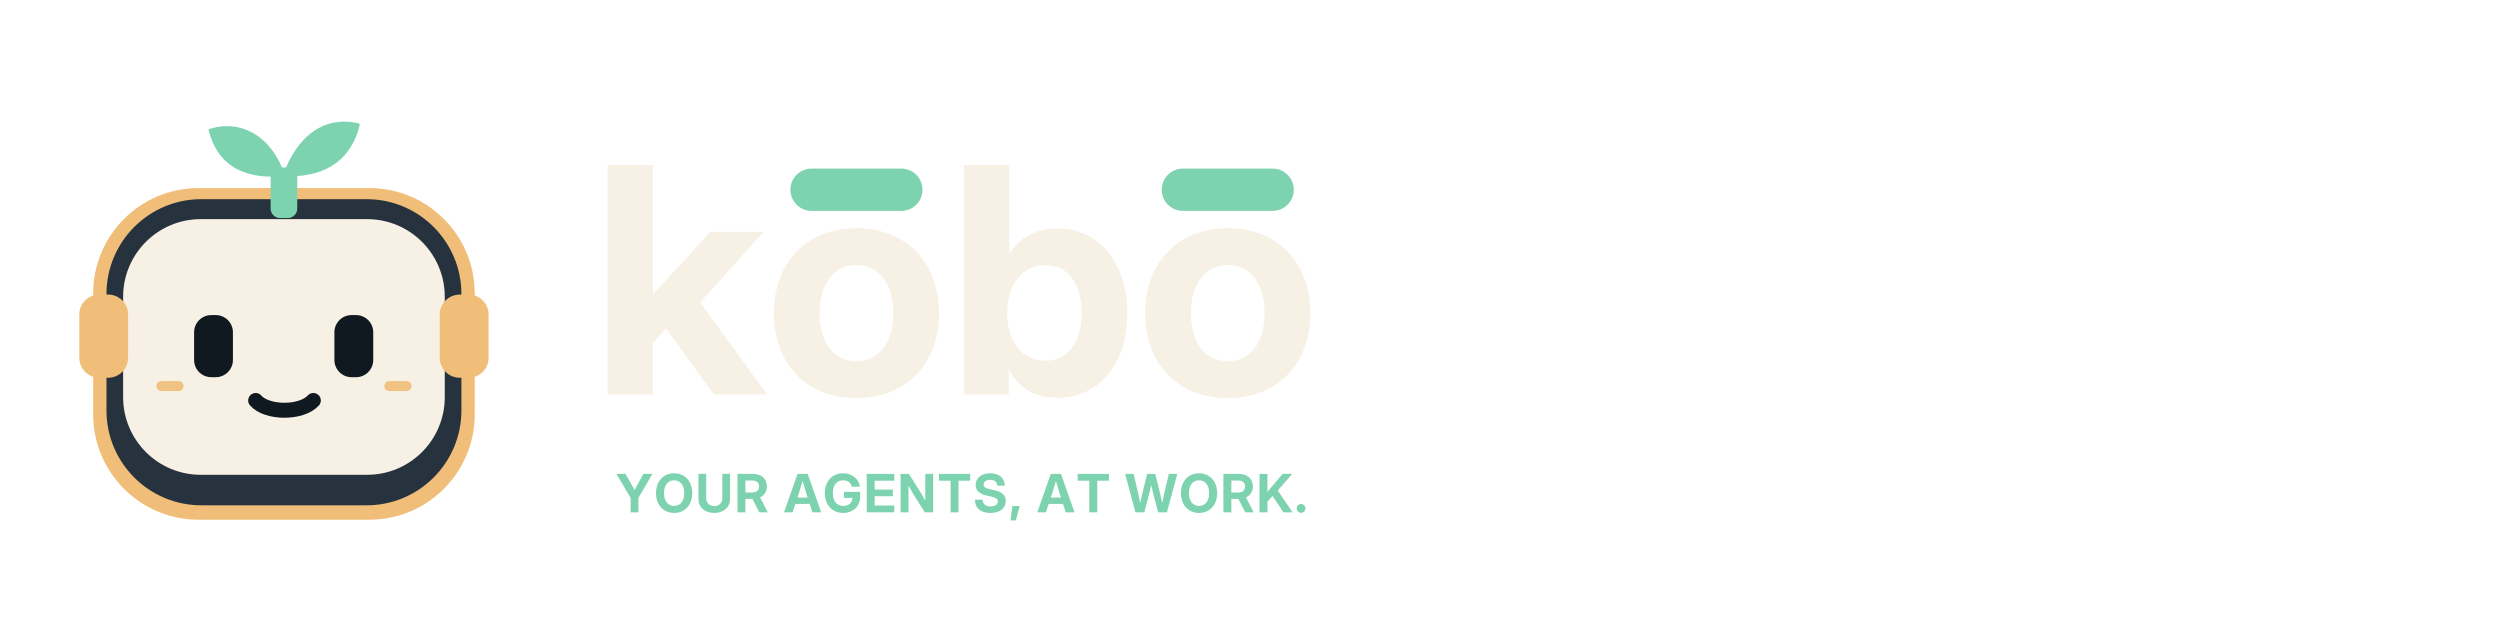
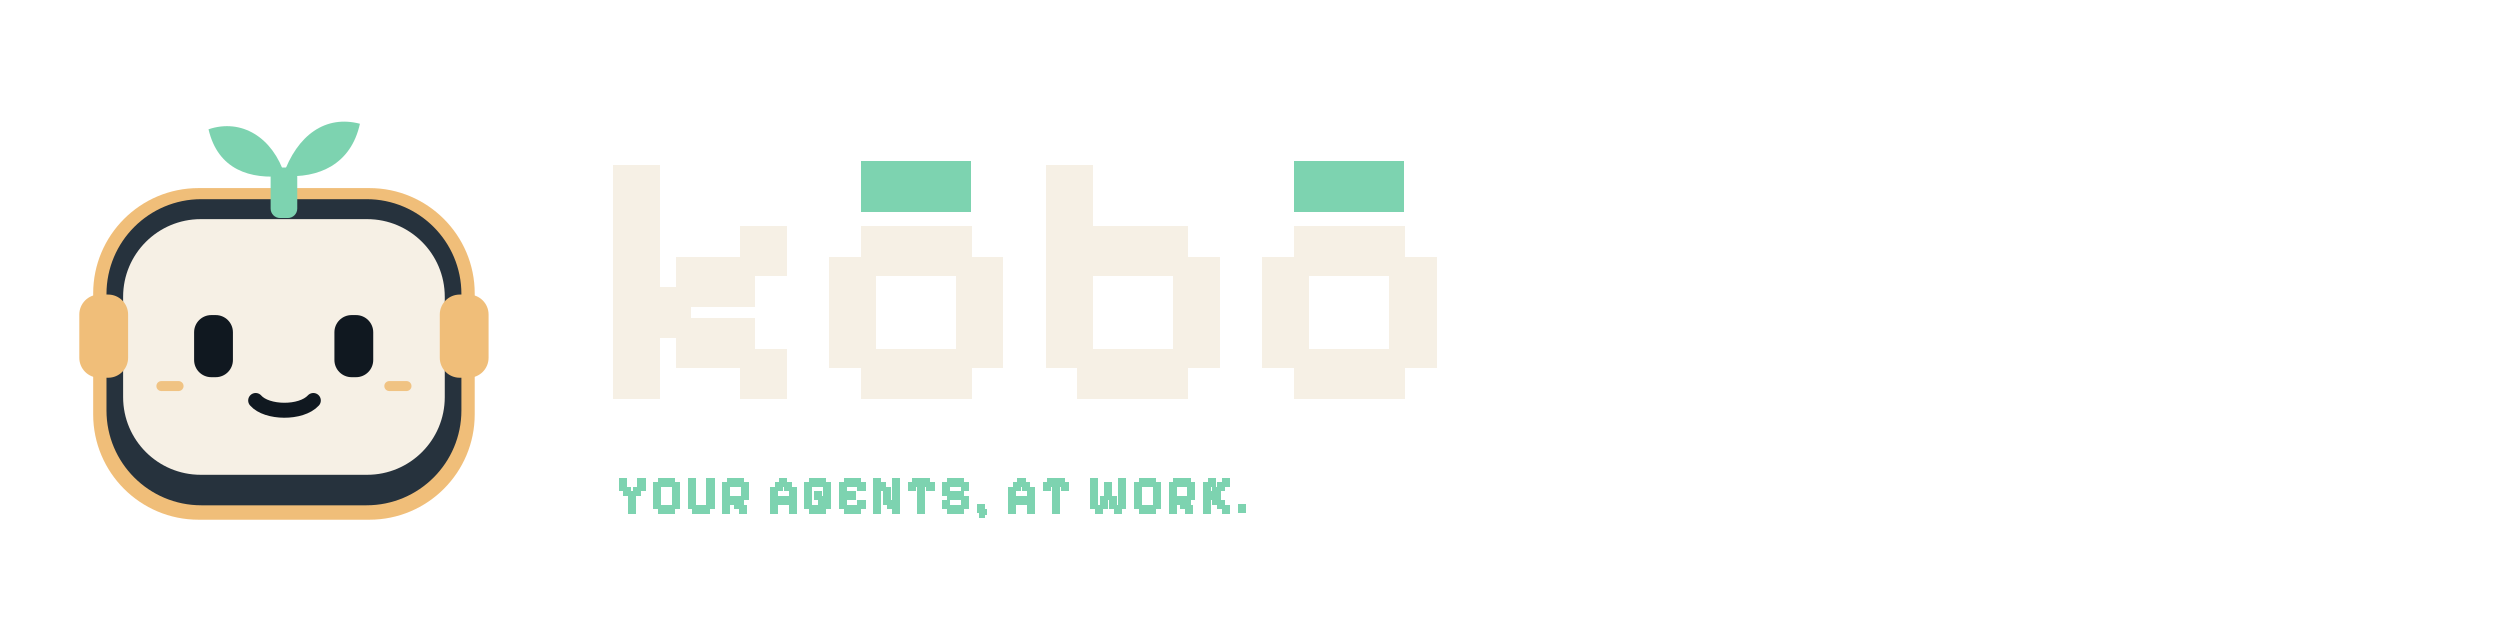
<svg xmlns="http://www.w3.org/2000/svg" width="1420" height="360" viewBox="0 0 1420 360">
  <g transform="translate(0,18) scale(.315)">
    <g>
      <rect x="168" y="282" width="688" height="598" rx="190" fill="#F0BE79" />
      <rect x="192" y="302" width="640" height="552" rx="171" fill="#26323D" />
      <rect x="222" y="338" width="580" height="461" rx="140" fill="#F6F0E5" />
      <rect x="143" y="474" width="88" height="150" rx="36" fill="#F0BE79" />
      <rect x="793" y="474" width="88" height="150" rx="36" fill="#F0BE79" />
      <rect x="488" y="245" width="48" height="91" rx="17" fill="#7DD3B0" />
      <path d="M514 260 C451 267 393 249 376 176 C435 156 492 190 514 260 Z" fill="#7DD3B0" />
      <path d="M510 260 C575 265 633 239 649 166 C588 150 536 185 510 260 Z" fill="#7DD3B0" />
      <rect x="350" y="511" width="70" height="112" rx="31" fill="#101820" />
      <rect x="603" y="511" width="70" height="112" rx="31" fill="#101820" />
      <path d="M461 665 C481 688 543 689 565 665" fill="none" stroke="#101820" stroke-width="27" stroke-linecap="round" />
      <rect x="282" y="630" width="49" height="18" rx="9" fill="#F0BE79" opacity=".9" />
      <rect x="693" y="630" width="49" height="18" rx="9" fill="#F0BE79" opacity=".9" />
    </g>
  </g>
-   <path d="M345.09 224L370.87 224L370.87 194.72L378.30 186.50L405.48 224L435.64 224L397.62 171.73L433.72 131.70L403.47 131.70L371.14 167.01L370.87 167.01L370.87 93.77L345.09 93.77Z" fill="#F6F0E5" />
-   <path d="M486.42 226.10C514.48 226.10 533.35 206.87 533.35 177.94C533.35 149.01 514.48 129.61 486.42 129.61C458.45 129.61 439.57 149.01 439.57 177.94C439.57 206.87 458.45 226.10 486.42 226.10ZM486.42 205.21C473.92 205.21 465.53 195.07 465.53 177.94C465.53 160.72 474.01 150.49 486.42 150.49C498.92 150.49 507.40 160.72 507.40 177.94C507.40 195.07 499.01 205.21 486.42 205.21Z" fill="#F6F0E5" />
-   <path d="M600.39 225.92C624.51 225.92 640.33 206.69 640.33 177.76C640.33 149.45 624.17 129.78 600.57 129.78C588.59 129.78 579.33 134.50 573.38 144.46L573.30 144.46L573.30 93.77L547.51 93.77L547.51 224L572.95 224L572.95 209.84L573.04 209.84C578.37 220.59 588.24 225.92 600.39 225.92ZM593.75 204.95C580.73 204.95 572.07 194.28 572.07 177.76C572.07 161.33 580.73 150.58 593.75 150.58C606.25 150.58 614.38 160.46 614.38 177.76C614.38 195.07 606.25 204.95 593.75 204.95Z" fill="#F6F0E5" />
-   <path d="M697.32 226.10C725.38 226.10 744.26 206.87 744.26 177.94C744.26 149.01 725.38 129.61 697.32 129.61C669.35 129.61 650.47 149.01 650.47 177.94C650.47 206.87 669.35 226.10 697.32 226.10ZM697.32 205.21C684.82 205.21 676.43 195.07 676.43 177.94C676.43 160.72 684.91 150.49 697.32 150.49C709.82 150.49 718.30 160.72 718.30 177.94C718.30 195.07 709.91 205.21 697.32 205.21Z" fill="#F6F0E5" />
-   <rect x="448.95" y="95.77" width="75.03" height="24" rx="12" fill="#7DD3B0" />
-   <rect x="659.85" y="95.77" width="75.03" height="24" rx="12" fill="#7DD3B0" />
-   <path d="M561 0H861V557L1404 1490H1053L808 1043C775 983 743 923 713 863C681 923 649 983 615 1043L362 1490H9L561 557Z" transform="translate(350.000,291.000) scale(0.0146484,-0.0146484)" fill="#7DD3B0" />
-   <path d="M765 -24C1166 -24 1468 270 1468 744C1468 1219 1166 1514 765 1514C364 1514 63 1219 63 744C63 272 364 -24 765 -24ZM765 248C535 248 373 428 373 744C373 1062 535 1242 765 1242C995 1242 1158 1062 1158 744C1158 428 995 248 765 248Z" transform="translate(371.698,291.000) scale(0.0146484,-0.0146484)" fill="#7DD3B0" />
-   <path d="M721 -24C1093 -24 1335 197 1335 519V1490H1034V544C1034 368 911 242 721 242C532 242 409 369 409 544V1490H108V519C108 196 349 -24 721 -24Z" transform="translate(395.125,291.000) scale(0.0146484,-0.0146484)" fill="#7DD3B0" />
-   <path d="M111 0H419V521H689C690 521 691 521 692 521L956 0H1286L987 579C1154 656 1253 804 1253 1001C1253 1301 1043 1490 707 1490H111ZM419 768V1234H688C851 1234 952 1143 952 1001C952 859 851 768 689 768Z" transform="translate(417.248,291.000) scale(0.0146484,-0.0146484)" fill="#7DD3B0" />
-   <path d="M9 0H341L449 325H1006L1110 0H1451L928 1490H532ZM532 571 583 725C631 877 677 1029 731 1214C784 1029 830 877 876 725L926 571Z" transform="translate(445.190,291.000) scale(0.0146484,-0.0146484)" fill="#7DD3B0" />
-   <path d="M772 -24C1158 -24 1432 232 1432 602V792H806V558H1131C1128 373 985 248 780 248C526 248 373 438 373 744C373 1051 525 1242 776 1242C954 1242 1077 1143 1110 991H1422C1384 1303 1109 1514 767 1514C365 1514 63 1220 63 744C63 284 350 -24 772 -24Z" transform="translate(467.592,291.000) scale(0.0146484,-0.0146484)" fill="#7DD3B0" />
-   <path d="M111 0H1180V264H419V624H1123V881H419V1226H1180V1490H111Z" transform="translate(490.667,291.000) scale(0.0146484,-0.0146484)" fill="#7DD3B0" />
-   <path d="M111 0H419V691C419 755 418 882 412 1038C496 887 572 758 615 690L1049 0H1374V1490H1067V753C1067 690 1068 567 1072 452C1013 559 949 672 914 728L435 1490H111Z" transform="translate(509.904,291.000) scale(0.0146484,-0.0146484)" fill="#7DD3B0" />
-   <path d="M45 1226H497V0H805V1226H1256V1490H45Z" transform="translate(532.657,291.000) scale(0.0146484,-0.0146484)" fill="#7DD3B0" />
-   <path d="M675 -24C1042 -24 1266 153 1266 440C1266 664 1125 795 807 862L664 893C481 933 407 984 407 1076C407 1185 514 1261 666 1261C826 1261 931 1174 942 1033H1230C1221 1333 1008 1514 665 1514C326 1514 99 1332 99 1061C99 848 242 711 537 647L694 613C883 572 961 516 961 420C961 304 848 229 677 229C486 229 371 325 367 489H70C70 165 293 -24 675 -24Z" transform="translate(552.715,291.000) scale(0.0146484,-0.0146484)" fill="#7DD3B0" />
-   <path d="M47 -312H253L404 243H121Z" transform="translate(573.285,291.000) scale(0.0146484,-0.0146484)" fill="#7DD3B0" />
-   <path d="M9 0H341L449 325H1006L1110 0H1451L928 1490H532ZM532 571 583 725C631 877 677 1029 731 1214C784 1029 830 877 876 725L926 571Z" transform="translate(589.055,291.000) scale(0.0146484,-0.0146484)" fill="#7DD3B0" />
-   <path d="M45 1226H497V0H805V1226H1256V1490H45Z" transform="translate(611.456,291.000) scale(0.0146484,-0.0146484)" fill="#7DD3B0" />
-   <path d="M409 0H754L964 813C983 886 1000 968 1020 1062C1040 968 1058 886 1076 813L1288 0H1631L2032 1490H1703L1528 750C1499 620 1472 490 1447 361C1421 490 1392 620 1361 750L1178 1490H864L679 750C648 619 619 488 593 357C568 488 541 619 512 750L337 1490H9Z" transform="translate(638.944,291.000) scale(0.0146484,-0.0146484)" fill="#7DD3B0" />
-   <path d="M765 -24C1166 -24 1468 270 1468 744C1468 1219 1166 1514 765 1514C364 1514 63 1219 63 744C63 272 364 -24 765 -24ZM765 248C535 248 373 428 373 744C373 1062 535 1242 765 1242C995 1242 1158 1062 1158 744C1158 428 995 248 765 248Z" transform="translate(669.842,291.000) scale(0.0146484,-0.0146484)" fill="#7DD3B0" />
-   <path d="M111 0H419V521H689C690 521 691 521 692 521L956 0H1286L987 579C1154 656 1253 804 1253 1001C1253 1301 1043 1490 707 1490H111ZM419 768V1234H688C851 1234 952 1143 952 1001C952 859 851 768 689 768Z" transform="translate(693.269,291.000) scale(0.0146484,-0.0146484)" fill="#7DD3B0" />
-   <path d="M111 0H419V410L616 639L1037 0H1392L819 846L1377 1490H1008L640 1060C566 971 492 883 419 795V1490H111Z" transform="translate(713.780,291.000) scale(0.0146484,-0.0146484)" fill="#7DD3B0" />
-   <path d="M250 -18C345 -18 420 57 420 152C420 246 345 322 250 322C156 322 81 246 81 152C81 57 156 -18 250 -18Z" transform="translate(735.347,291.000) scale(0.0146484,-0.0146484)" fill="#7DD3B0" />
+   <path d="M374.35 226.24L348.44 226.24L348.44 93.85L374.35 93.85L374.35 163.41L384.35 163.41L384.35 146.28L420.46 146.28L420.46 128.73L446.57 128.73L446.57 156.48L428.41 156.48L428.41 173.82L392.30 173.82L392.30 180.96L428.41 180.96L428.41 198.50L446.57 198.50L446.57 226.24L420.46 226.24L420.46 208.90L384.35 208.90L384.35 191.36L374.35 191.36L374.35 226.24Z" fill="#F6F0E5" stroke="#F6F0E5" stroke-width="0.8" stroke-linejoin="miter" shape-rendering="crispEdges" />
+   <path d="M551.42 226.24L489.41 226.24L489.41 208.90L471.46 208.90L471.46 146.28L489.41 146.28L489.41 128.73L551.42 128.73L551.42 146.28L569.58 146.28L569.58 208.90L551.42 208.90L551.42 226.24ZM497.36 156.48L497.36 198.50L543.47 198.50L543.47 156.48L497.36 156.48Z" fill="#F6F0E5" stroke="#F6F0E5" stroke-width="0.8" stroke-linejoin="miter" shape-rendering="crispEdges" />
+   <path d="M551.22 119.96L489.20 119.96L489.20 92.01L551.22 92.01L551.22 119.96Z" fill="#7DD3B0" stroke="#7DD3B0" stroke-width="0.8" stroke-linejoin="miter" shape-rendering="crispEdges" />
+   <path d="M674.44 226.24L612.42 226.24L612.42 208.90L594.47 208.90L594.47 93.85L620.38 93.85L620.38 128.73L674.44 128.73L674.44 146.28L692.59 146.28L692.59 208.90L674.44 208.90L674.44 226.24ZM620.38 156.48L620.38 198.50L666.48 198.50L666.48 156.48L620.38 156.48Z" fill="#F6F0E5" stroke="#F6F0E5" stroke-width="0.8" stroke-linejoin="miter" shape-rendering="crispEdges" />
+   <path d="M797.45 226.24L735.43 226.24L735.43 208.90L717.48 208.90L717.48 146.28L735.43 146.28L735.43 128.73L797.45 128.73L797.45 146.28L815.60 146.28L815.60 208.90L797.45 208.90L797.45 226.24ZM743.39 156.48L743.39 198.50L789.49 198.50L789.49 156.48L743.39 156.48Z" fill="#F6F0E5" stroke="#F6F0E5" stroke-width="0.8" stroke-linejoin="miter" shape-rendering="crispEdges" />
+   <path d="M797.24 119.96L735.23 119.96L735.23 92.01L797.24 92.01L797.24 119.96Z" fill="#7DD3B0" stroke="#7DD3B0" stroke-width="0.8" stroke-linejoin="miter" shape-rendering="crispEdges" />
+   <path d="M360.95 291.33L357.11 291.33L357.11 281.07L354.47 281.07L354.47 278.52L351.83 278.52L351.83 271.86L355.64 271.86L355.64 276.99L358.28 276.99L358.28 279.57L359.78 279.57L359.78 276.99L362.42 276.99L362.42 271.86L366.26 271.86L366.26 278.52L363.59 278.52L363.59 281.07L360.95 281.07L360.95 291.33Z" fill="#7DD3B0" stroke="#7DD3B0" stroke-width="0.8" stroke-linejoin="miter" shape-rendering="crispEdges" />
+   <path d="M383.18 291.33L374.06 291.33L374.06 288.78L371.42 288.78L371.42 274.44L374.06 274.44L374.06 271.86L383.18 271.86L383.18 274.44L385.85 274.44L385.85 288.78L383.18 288.78L383.18 291.33ZM375.23 275.97L375.23 287.25L382.01 287.25L382.01 275.97L375.23 275.97Z" fill="#7DD3B0" stroke="#7DD3B0" stroke-width="0.8" stroke-linejoin="miter" shape-rendering="crispEdges" />
+   <path d="M402.77 291.33L393.65 291.33L393.65 288.78L391.01 288.78L391.01 271.86L394.82 271.86L394.82 287.25L401.60 287.25L401.60 271.86L405.44 271.86L405.44 288.78L402.77 288.78L402.77 291.33Z" fill="#7DD3B0" stroke="#7DD3B0" stroke-width="0.8" stroke-linejoin="miter" shape-rendering="crispEdges" />
+   <path d="M414.41 291.33L410.60 291.33L410.60 274.44L413.24 274.44L413.24 271.86L422.36 271.86L422.36 274.44L425.03 274.44L425.03 283.62L422.36 283.62L422.36 286.20L421.07 286.20L421.07 287.25L423.68 287.25L423.68 291.33L419.90 291.33L419.90 288.78L417.20 288.78L417.20 286.20L414.41 286.20L414.41 291.33ZM414.41 275.97L414.41 282.09L421.19 282.09L421.19 275.97L414.41 275.97Z" fill="#7DD3B0" stroke="#7DD3B0" stroke-width="0.8" stroke-linejoin="miter" shape-rendering="crispEdges" />
+   <path d="M441.50 291.33L437.69 291.33L437.69 276.99L440.33 276.99L440.33 274.44L442.97 274.44L442.97 271.86L446.81 271.86L446.81 274.44L449.45 274.44L449.45 276.99L452.12 276.99L452.12 291.33L448.28 291.33L448.28 286.20L441.50 286.20L441.50 291.33ZM441.50 278.52L441.50 282.09L448.28 282.09L448.28 278.52L445.64 278.52L445.64 275.97L444.14 275.97L444.14 278.52L441.50 278.52Z" fill="#7DD3B0" stroke="#7DD3B0" stroke-width="0.8" stroke-linejoin="miter" shape-rendering="crispEdges" />
+   <path d="M469.04 291.33L459.92 291.33L459.92 288.78L457.28 288.78L457.28 274.44L459.92 274.44L459.92 271.86L469.04 271.86L469.04 274.44L471.71 274.44L471.71 281.07L467.87 281.07L467.87 275.97L461.09 275.97L461.09 287.25L467.87 287.25L467.87 286.20L465.23 286.20L465.23 283.62L462.56 283.62L462.56 279.57L466.40 279.57L466.40 282.09L471.71 282.09L471.71 288.78L469.04 288.78L469.04 291.33Z" fill="#7DD3B0" stroke="#7DD3B0" stroke-width="0.8" stroke-linejoin="miter" shape-rendering="crispEdges" />
+   <path d="M488.63 291.33L479.51 291.33L479.51 288.78L476.87 288.78L476.87 274.44L479.51 274.44L479.51 271.86L488.63 271.86L488.63 274.44L491.30 274.44L491.30 278.52L487.46 278.52L487.46 275.97L480.68 275.97L480.68 279.57L485.99 279.57L485.99 283.62L480.68 283.62L480.68 287.25L487.46 287.25L487.46 284.67L491.30 284.67L491.30 288.78L488.63 288.78L488.63 291.33Z" fill="#7DD3B0" stroke="#7DD3B0" stroke-width="0.8" stroke-linejoin="miter" shape-rendering="crispEdges" />
+   <path d="M500.27 291.33L496.46 291.33L496.46 271.86L500.27 271.86L500.27 274.44L502.91 274.44L502.91 276.99L505.58 276.99L505.58 284.67L507.05 284.67L507.05 271.86L510.89 271.86L510.89 291.33L507.05 291.33L507.05 288.78L504.41 288.78L504.41 286.20L501.74 286.20L501.74 278.52L500.27 278.52L500.27 291.33Z" fill="#7DD3B0" stroke="#7DD3B0" stroke-width="0.8" stroke-linejoin="miter" shape-rendering="crispEdges" />
+   <path d="M525.17 291.33L521.33 291.33L521.33 275.97L519.86 275.97L519.86 278.52L516.05 278.52L516.05 274.44L518.69 274.44L518.69 271.86L527.81 271.86L527.81 274.44L530.48 274.44L530.48 278.52L526.64 278.52L526.64 275.97L525.17 275.97L525.17 291.33Z" fill="#7DD3B0" stroke="#7DD3B0" stroke-width="0.8" stroke-linejoin="miter" shape-rendering="crispEdges" />
+   <path d="M547.40 291.33L538.28 291.33L538.28 288.78L535.64 288.78L535.64 284.67L539.45 284.67L539.45 287.25L546.23 287.25L546.23 283.62L538.28 283.62L538.28 281.07L535.64 281.07L535.64 274.44L538.28 274.44L538.28 271.86L547.40 271.86L547.40 274.44L550.07 274.44L550.07 278.52L546.23 278.52L546.23 275.97L539.45 275.97L539.45 279.57L547.40 279.57L547.40 282.09L550.07 282.09L550.07 288.78L547.40 288.78L547.40 291.33Z" fill="#7DD3B0" stroke="#7DD3B0" stroke-width="0.8" stroke-linejoin="miter" shape-rendering="crispEdges" />
+   <path d="M559.04 293.55L556.55 293.55L556.55 291L555.23 291L555.23 286.89L559.04 286.89L559.04 289.47L560.36 289.47L560.36 292.23L559.04 292.23L559.04 293.55Z" fill="#7DD3B0" stroke="#7DD3B0" stroke-width="0.8" stroke-linejoin="miter" shape-rendering="crispEdges" />
+   <path d="M576.83 291.33L573.02 291.33L573.02 276.99L575.66 276.99L575.66 274.44L578.30 274.44L578.30 271.86L582.14 271.86L582.14 274.44L584.78 274.44L584.78 276.99L587.45 276.99L587.45 291.33L583.61 291.33L583.61 286.20L576.83 286.20L576.83 291.33ZM576.83 278.52L576.83 282.09L583.61 282.09L583.61 278.52L580.97 278.52L580.97 275.97L579.47 275.97L579.47 278.52L576.83 278.52Z" fill="#7DD3B0" stroke="#7DD3B0" stroke-width="0.8" stroke-linejoin="miter" shape-rendering="crispEdges" />
+   <path d="M601.73 291.33L597.89 291.33L597.89 275.97L596.42 275.97L596.42 278.52L592.61 278.52L592.61 274.44L595.25 274.44L595.25 271.86L604.37 271.86L604.37 274.44L607.04 274.44L607.04 278.52L603.20 278.52L603.20 275.97L601.73 275.97L601.73 291.33Z" fill="#7DD3B0" stroke="#7DD3B0" stroke-width="0.8" stroke-linejoin="miter" shape-rendering="crispEdges" />
+   <path d="M626.15 291.33L622.34 291.33L622.34 288.78L619.70 288.78L619.70 271.86L623.51 271.86L623.51 287.25L624.98 287.25L624.98 282.09L627.65 282.09L627.65 274.44L631.46 274.44L631.46 282.09L634.13 282.09L634.13 287.25L635.63 287.25L635.63 271.86L639.41 271.86L639.41 288.78L636.80 288.78L636.80 291.33L632.96 291.33L632.96 288.78L630.29 288.78L630.29 283.62L628.82 283.62L628.82 288.78L626.15 288.78L626.15 291.33Z" fill="#7DD3B0" stroke="#7DD3B0" stroke-width="0.8" stroke-linejoin="miter" shape-rendering="crispEdges" />
+   <path d="M656.33 291.33L647.21 291.33L647.21 288.78L644.57 288.78L644.57 274.44L647.21 274.44L647.21 271.86L656.33 271.86L656.33 274.44L659.00 274.44L659.00 288.78L656.33 288.78L656.33 291.33ZM648.38 275.97L648.38 287.25L655.16 287.25L655.16 275.97L648.38 275.97Z" fill="#7DD3B0" stroke="#7DD3B0" stroke-width="0.8" stroke-linejoin="miter" shape-rendering="crispEdges" />
+   <path d="M667.97 291.33L664.16 291.33L664.16 274.44L666.80 274.44L666.80 271.86L675.92 271.86L675.92 274.44L678.59 274.44L678.59 283.62L675.92 283.62L675.92 286.20L674.63 286.20L674.63 287.25L677.24 287.25L677.24 291.33L673.46 291.33L673.46 288.78L670.76 288.78L670.76 286.20L667.97 286.20L667.97 291.33ZM667.97 275.97L667.97 282.09L674.75 282.09L674.75 275.97L667.97 275.97Z" fill="#7DD3B0" stroke="#7DD3B0" stroke-width="0.8" stroke-linejoin="miter" shape-rendering="crispEdges" />
+   <path d="M687.56 291.33L683.75 291.33L683.75 274.44L686.39 274.44L686.39 271.86L690.20 271.86L690.20 275.97L687.56 275.97L687.56 279.57L689.03 279.57L689.03 276.99L691.70 276.99L691.70 274.44L694.34 274.44L694.34 271.86L698.18 271.86L698.18 275.97L695.51 275.97L695.51 278.52L692.87 278.52L692.87 281.07L690.20 281.07L690.20 282.09L692.87 282.09L692.87 284.67L695.51 284.67L695.51 287.25L698.18 287.25L698.18 291.33L694.34 291.33L694.34 288.78L691.70 288.78L691.70 286.20L689.03 286.20L689.03 283.62L687.56 283.62L687.56 291.33Z" fill="#7DD3B0" stroke="#7DD3B0" stroke-width="0.8" stroke-linejoin="miter" shape-rendering="crispEdges" />
+   <path d="M707.15 291L703.34 291L703.34 286.89L707.15 286.89L707.15 291Z" fill="#7DD3B0" stroke="#7DD3B0" stroke-width="0.8" stroke-linejoin="miter" shape-rendering="crispEdges" />
</svg>
